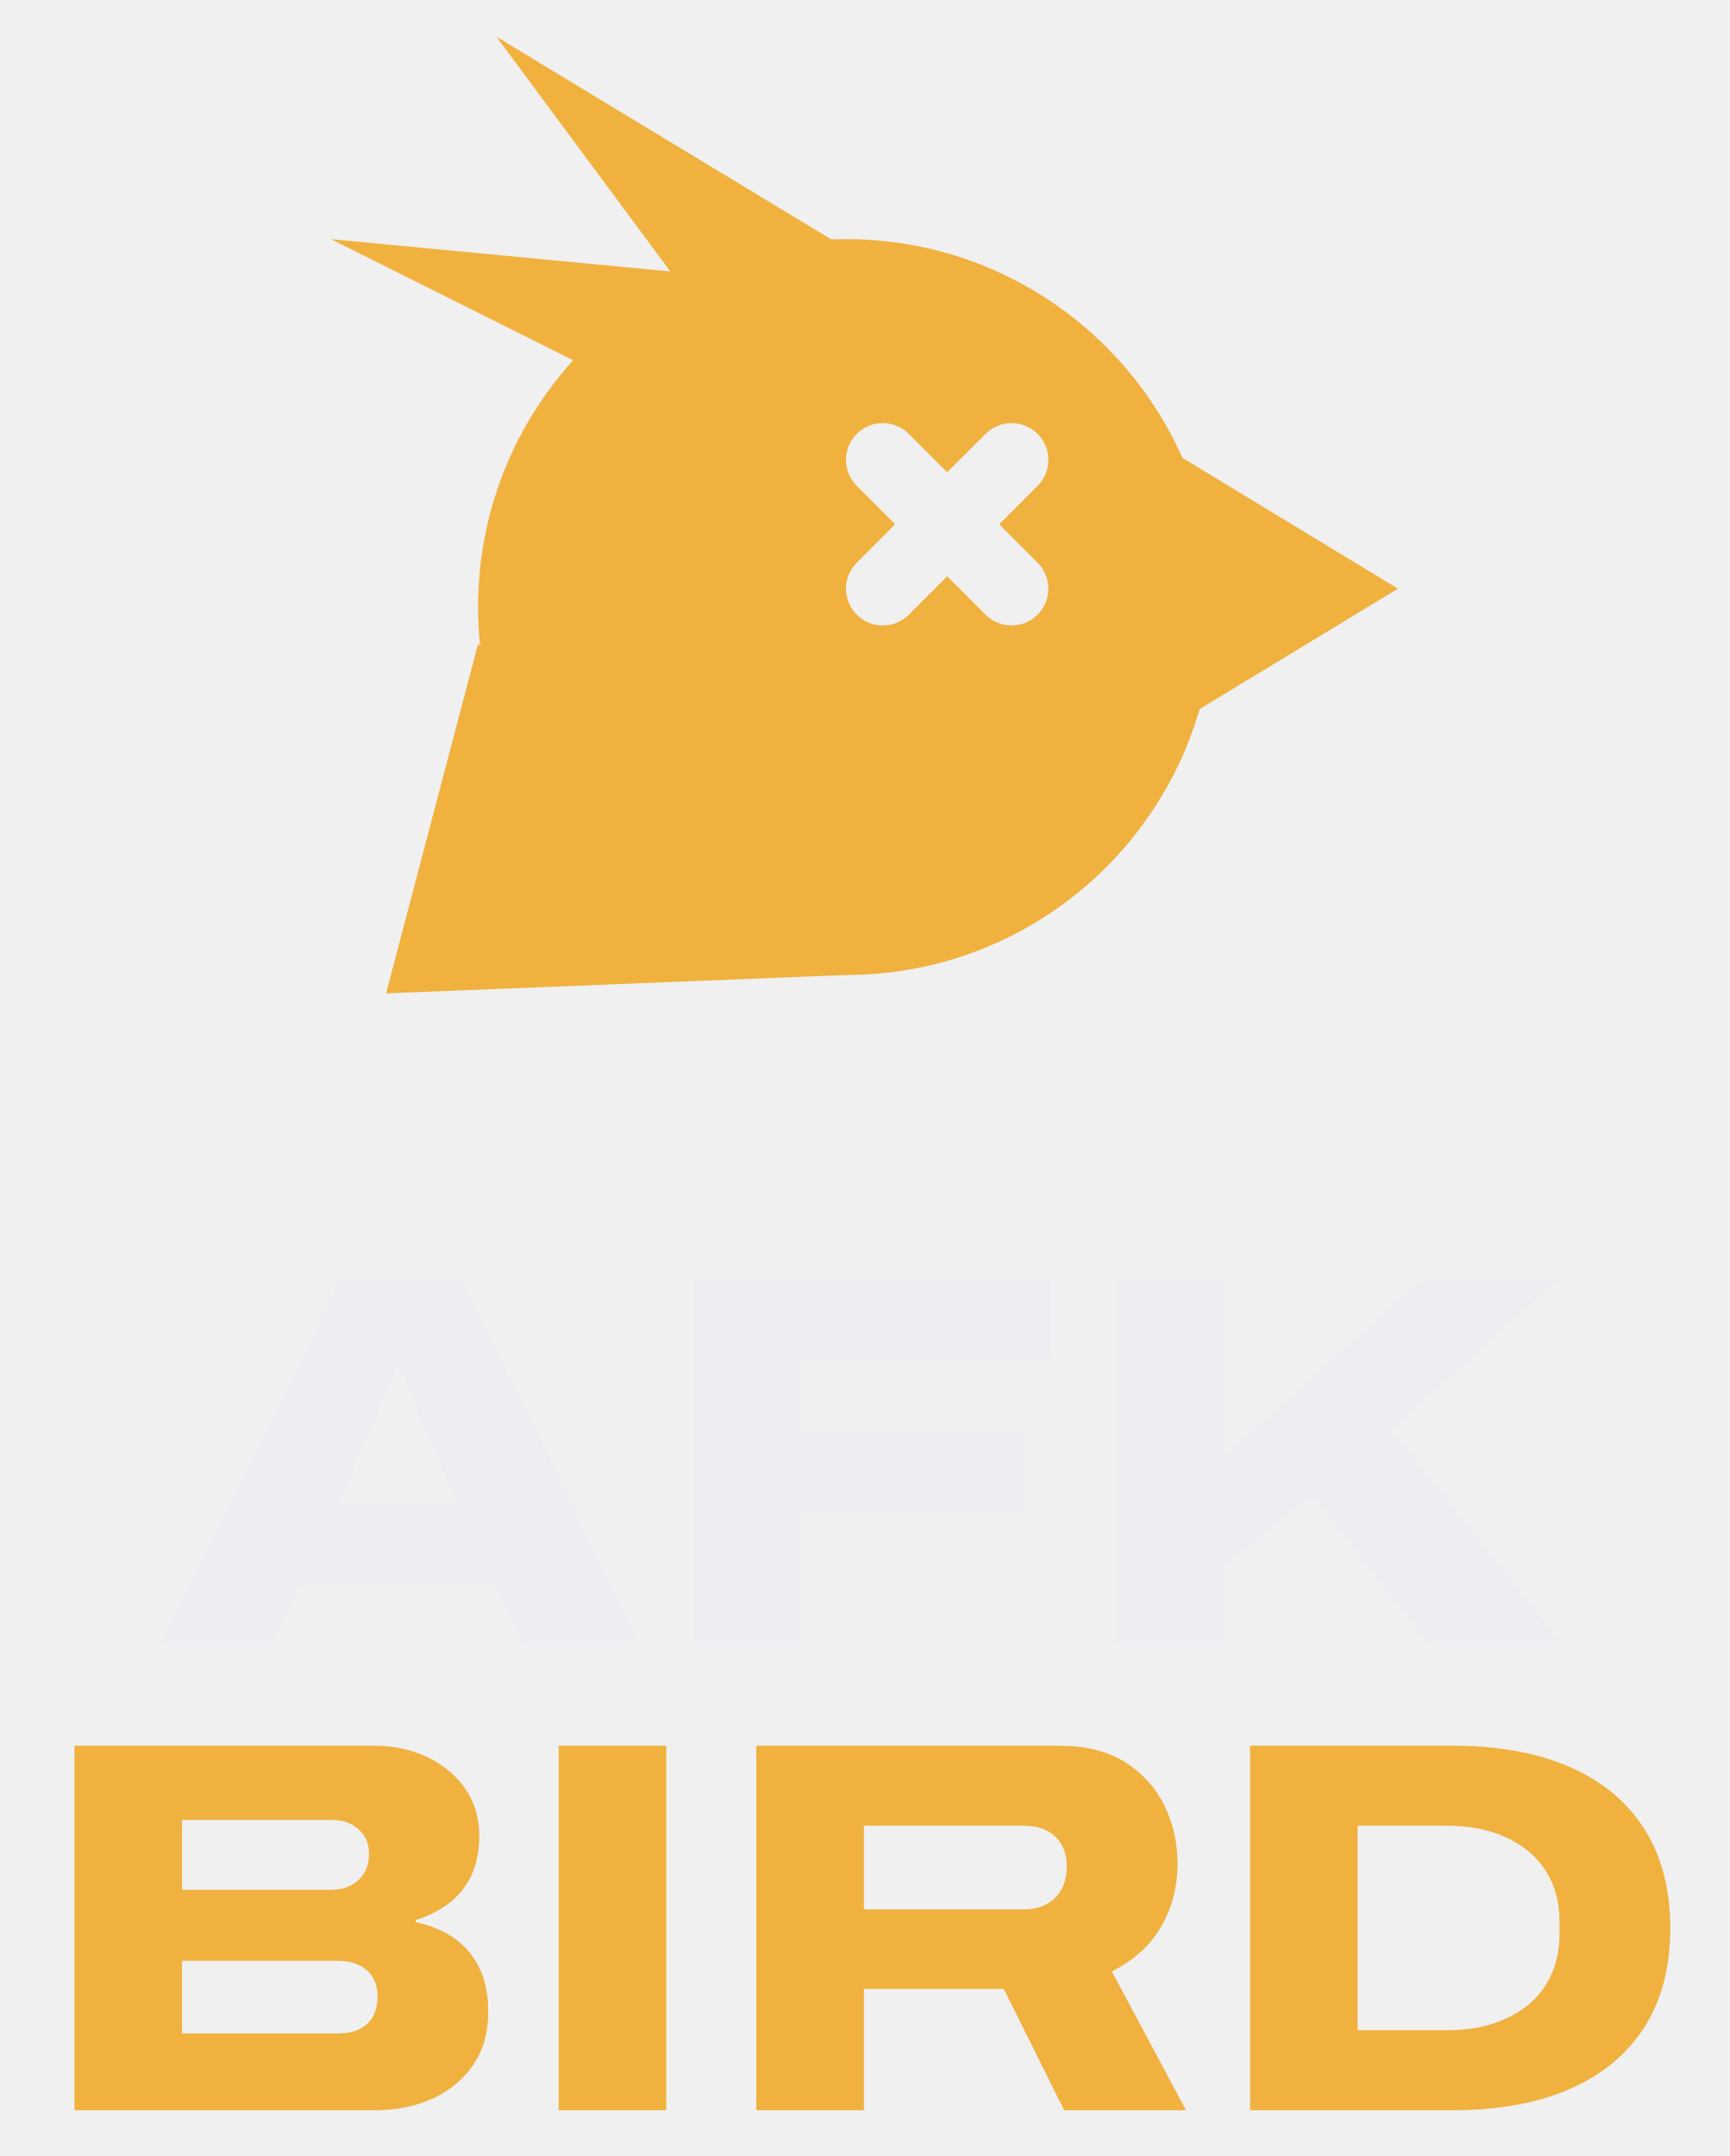
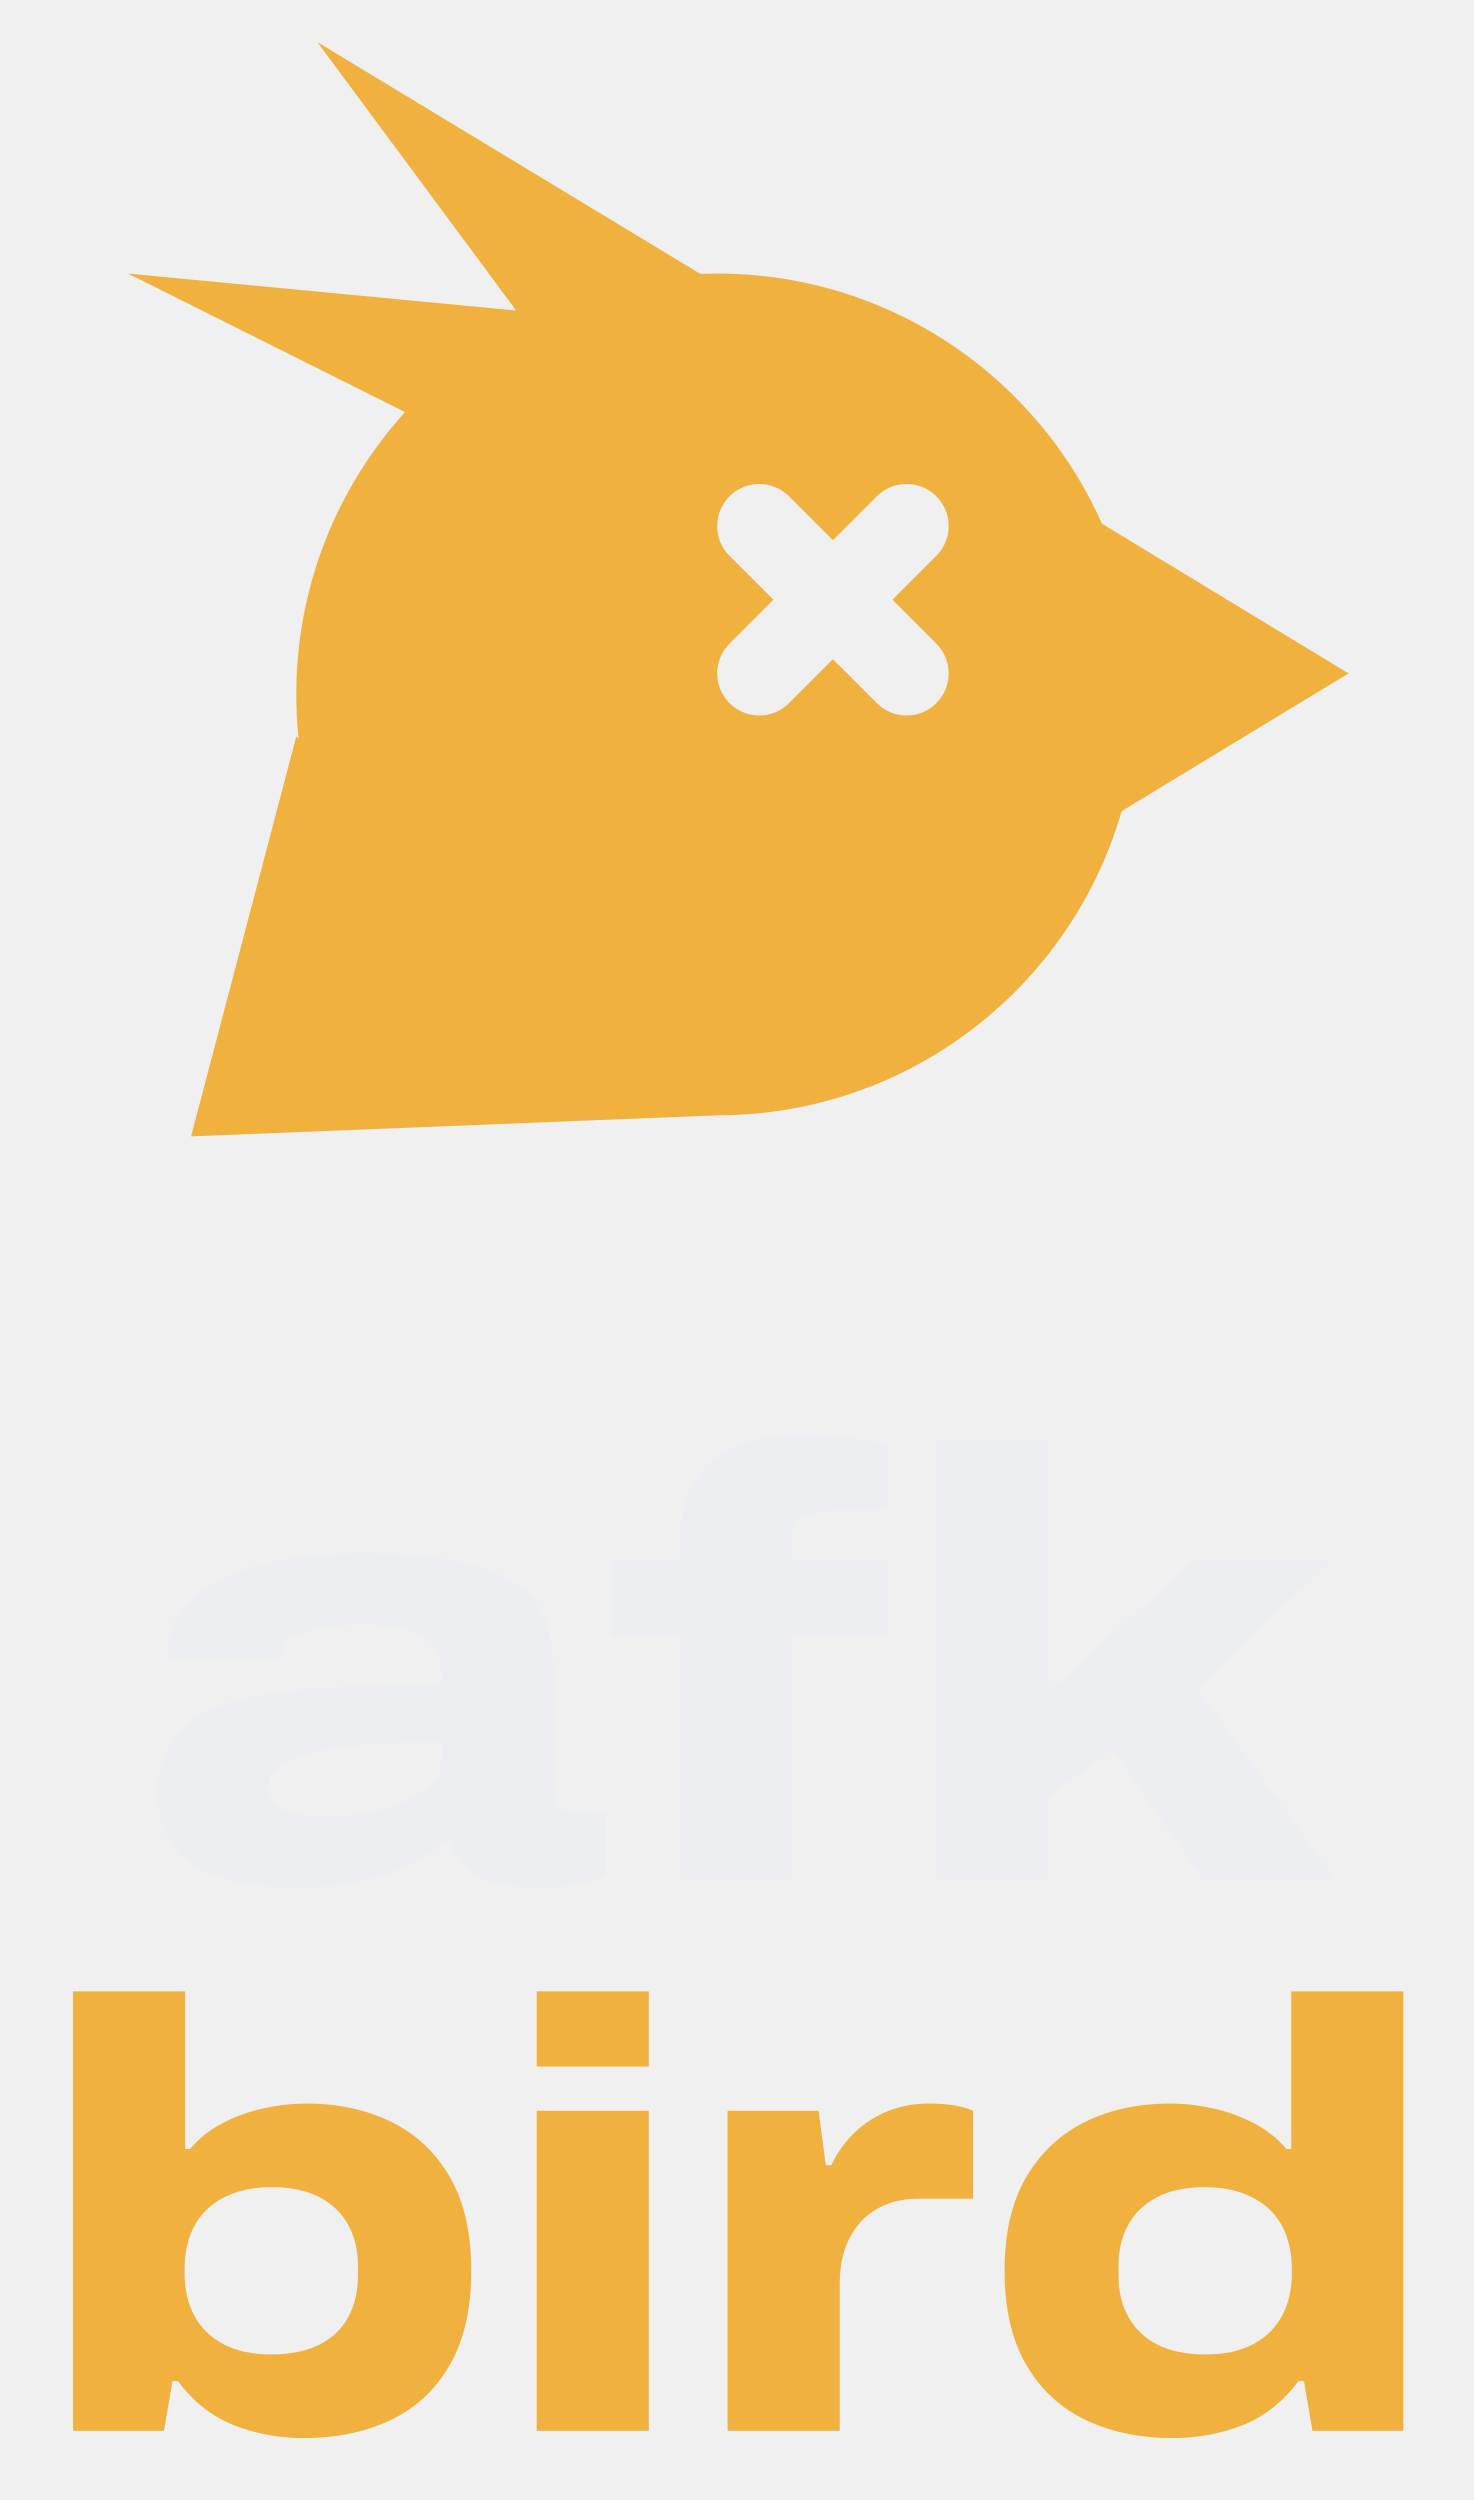
- <svg xmlns="http://www.w3.org/2000/svg" viewBox="0 0 235 293" width="235" height="293">
-   <g transform="translate(42.47 0.00) scale(1.25)">
+ <svg xmlns="http://www.w3.org/2000/svg" viewBox="0 0 175 297" width="175" height="297">
+   <g transform="translate(12.70 0.00) scale(1.25)">
    <defs>
      <mask id="eye-sd" maskUnits="userSpaceOnUse" x="0" y="0" width="120" height="120">
        <rect width="120" height="120" fill="#fff" />
        <g stroke="#000" stroke-width="8" stroke-linecap="round">
          <path d="M62 50 L76 64" />
          <path d="M76 50 L62 64" />
        </g>
      </mask>
    </defs>
    <g mask="url(#eye-sd)" fill="#F0B13E">
      <circle cx="58" cy="66" r="40" />
      <path d="M90 47 L118 64 L90 81 Z" />
      <path d="M30 40 L2 26 L44 30 Z" />
      <path d="M40 31 L20 4 L58 27 Z" />
      <path d="M18 70 L8 108 L58 106 Z" />
    </g>
  </g>
-   <path fill="#ECEEF2" transform="translate(20.88 223.39)" d="M1.08 0.0 25.416 -49.536H41.76L66.096 0.0H50.184L46.44 -7.92H19.944L16.2 0.0ZM24.84 -18.648H41.544L37.08 -28.728Q36.792 -29.376 36.288 -30.636Q35.784 -31.896 35.208 -33.3Q34.632 -34.704 34.2 -35.892Q33.768 -37.08 33.48 -37.656H32.976Q32.472 -36.36 31.752 -34.632Q31.032 -32.904 30.42 -31.32Q29.808 -29.736 29.304 -28.728ZM73.296 0.0V-49.536H121.968V-38.664H87.912V-28.656H118.224V-17.784H87.912V0.0ZM130.824 0.0V-49.536H145.44V-25.488L172.368 -49.536H190.872L168.264 -29.088L191.376 0.0H173.232L157.464 -20.304L145.44 -10.584V0.0Z" />
-   <path fill="#F0B13E" transform="translate(4.00 286.78)" d="M6.12 0.0V-49.536H46.8Q50.832 -49.536 54.072 -47.988Q57.312 -46.44 59.22 -43.704Q61.128 -40.968 61.128 -37.296Q61.128 -34.056 59.976 -31.752Q58.824 -29.448 56.844 -28.008Q54.864 -26.568 52.488 -25.848V-25.56Q55.296 -24.984 57.528 -23.508Q59.76 -22.032 61.056 -19.512Q62.352 -16.992 62.352 -13.392Q62.352 -9.144 60.3 -6.156Q58.248 -3.168 54.792 -1.584Q51.336 0.0 47.016 0.0ZM20.736 -10.44H42.12Q44.424 -10.44 45.864 -11.7Q47.304 -12.96 47.304 -15.552Q47.304 -16.92 46.692 -18.0Q46.08 -19.08 44.856 -19.692Q43.632 -20.304 41.904 -20.304H20.736ZM20.736 -29.952H40.896Q42.552 -29.952 43.704 -30.564Q44.856 -31.176 45.504 -32.256Q46.152 -33.336 46.152 -34.848Q46.152 -36.936 44.712 -38.196Q43.272 -39.456 41.112 -39.456H20.736ZM71.928 0.0V-49.536H86.544V0.0ZM98.784 0.0V-49.536H139.968Q145.368 -49.536 148.896 -47.304Q152.424 -45.072 154.224 -41.436Q156.024 -37.8 156.024 -33.48Q156.024 -28.8 153.792 -24.948Q151.56 -21.096 147.096 -18.864L157.176 0.0H140.616L132.408 -16.488H113.4V0.0ZM113.4 -27.288H135.144Q137.808 -27.288 139.392 -28.872Q140.976 -30.456 140.976 -33.12Q140.976 -34.848 140.256 -36.108Q139.536 -37.368 138.24 -38.016Q136.944 -38.664 135.144 -38.664H113.4ZM165.888 0.0V-49.536H193.536Q202.68 -49.536 209.304 -46.656Q215.928 -43.776 219.456 -38.232Q222.984 -32.688 222.984 -24.768Q222.984 -16.776 219.456 -11.268Q215.928 -5.76 209.304 -2.88Q202.68 0.0 193.536 0.0ZM180.504 -10.872H192.672Q196.128 -10.872 198.9 -11.772Q201.672 -12.672 203.688 -14.328Q205.704 -15.984 206.82 -18.432Q207.936 -20.88 207.936 -23.976V-25.632Q207.936 -28.728 206.82 -31.14Q205.704 -33.552 203.688 -35.208Q201.672 -36.864 198.9 -37.764Q196.128 -38.664 192.672 -38.664H180.504Z" />
+   <path fill="#ECEEF2" transform="translate(16.02 223.39)" d="M19.44 0.864Q15.912 0.864 12.852 0.36Q9.792 -0.144 7.524 -1.404Q5.256 -2.664 3.996 -4.86Q2.736 -7.056 2.736 -10.44Q2.736 -14.976 5.184 -17.604Q7.632 -20.232 12.168 -21.42Q16.704 -22.608 22.86 -22.932Q29.016 -23.256 36.432 -23.256V-24.408Q36.432 -26.64 35.316 -27.936Q34.2 -29.232 32.076 -29.808Q29.952 -30.384 26.784 -30.384Q24.48 -30.384 22.32 -30.024Q20.16 -29.664 18.792 -28.908Q17.424 -28.152 17.424 -26.856V-26.28H3.96Q3.888 -26.568 3.888 -26.784Q3.888 -27 3.888 -27.36Q3.888 -30.744 6.552 -33.336Q9.216 -35.928 14.472 -37.404Q19.728 -38.88 27.432 -38.88Q34.632 -38.88 39.6 -37.62Q44.568 -36.36 47.124 -33.588Q49.68 -30.816 49.68 -26.136V-10.944Q49.68 -9.72 50.256 -8.928Q50.832 -8.136 52.056 -8.136H55.872V-0.504Q54.864 -0.072 52.632 0.396Q50.4 0.864 47.88 0.864Q44.352 0.864 42.192 0.144Q40.032 -0.576 38.988 -1.836Q37.944 -3.096 37.512 -4.608H36.936Q34.92 -2.952 32.22 -1.692Q29.52 -0.432 26.352 0.216Q23.184 0.864 19.44 0.864ZM23.184 -7.56Q24.84 -7.56 27.036 -7.956Q29.232 -8.352 31.392 -9.144Q33.552 -9.936 34.992 -11.196Q36.432 -12.456 36.432 -14.256V-16.416Q29.304 -16.416 24.768 -15.84Q20.232 -15.264 18.072 -14.076Q15.912 -12.888 15.912 -11.016Q15.912 -9.576 16.956 -8.82Q18.0 -8.064 19.692 -7.812Q21.384 -7.56 23.184 -7.56ZM64.728 0.0V-28.944H56.664V-38.016H64.728V-40.032Q64.728 -44.496 66.492 -47.376Q68.256 -50.256 71.532 -51.624Q74.808 -52.992 79.272 -52.992Q80.784 -52.992 82.62 -52.848Q84.456 -52.704 86.256 -52.416Q88.056 -52.128 89.424 -51.768V-43.992H84.672Q80.856 -43.992 79.416 -43.092Q77.976 -42.192 77.976 -40.032V-38.016H89.424V-28.944H77.976V0.0ZM95.256 0.0V-52.2H108.576V-22.464L125.856 -38.016H142.2L126.216 -22.824L142.704 0.0H127.008L116.136 -15.48L108.576 -10.008V0.0Z" />
+   <path fill="#F0B13E" transform="translate(4.00 288.78)" d="M32.04 0.864Q27.72 0.864 23.832 -0.648Q19.944 -2.16 17.136 -5.904H16.488L15.48 0.0H4.68V-52.2H18.0V-33.48H18.576Q20.16 -35.352 22.428 -36.54Q24.696 -37.728 27.288 -38.304Q29.88 -38.88 32.4 -38.88Q38.016 -38.88 42.444 -36.72Q46.872 -34.56 49.428 -30.168Q51.984 -25.776 51.984 -19.008Q51.984 -12.24 49.428 -7.812Q46.872 -3.384 42.372 -1.26Q37.872 0.864 32.04 0.864ZM28.224 -9.072Q31.608 -9.072 33.912 -10.224Q36.216 -11.376 37.368 -13.5Q38.52 -15.624 38.52 -18.36V-19.584Q38.52 -22.392 37.368 -24.48Q36.216 -26.568 33.948 -27.756Q31.68 -28.944 28.296 -28.944Q25.704 -28.944 23.76 -28.224Q21.816 -27.504 20.52 -26.244Q19.224 -24.984 18.576 -23.184Q17.928 -21.384 17.928 -19.224V-18.72Q17.928 -15.84 19.08 -13.68Q20.232 -11.52 22.536 -10.296Q24.84 -9.072 28.224 -9.072ZM59.76 -43.272V-52.2H73.08V-43.272ZM59.76 0.0V-38.016H73.08V0.0ZM82.44 0.0V-38.016H93.24L94.104 -31.536H94.752Q95.832 -33.84 97.596 -35.496Q99.36 -37.152 101.592 -38.016Q103.824 -38.88 106.344 -38.88Q107.784 -38.88 109.116 -38.7Q110.448 -38.52 111.6 -38.016V-27.576H105.264Q102.744 -27.576 100.944 -26.748Q99.144 -25.92 97.992 -24.516Q96.84 -23.112 96.3 -21.348Q95.76 -19.584 95.76 -17.568V0.0ZM135.288 0.864Q129.528 0.864 125.028 -1.26Q120.528 -3.384 117.936 -7.812Q115.344 -12.24 115.344 -19.008Q115.344 -25.776 117.936 -30.168Q120.528 -34.56 124.956 -36.72Q129.384 -38.88 135.0 -38.88Q137.52 -38.88 140.112 -38.304Q142.704 -37.728 144.972 -36.54Q147.24 -35.352 148.824 -33.48H149.4V-52.2H162.72V0.0H151.92L150.912 -5.904H150.264Q147.456 -2.16 143.568 -0.648Q139.68 0.864 135.288 0.864ZM139.176 -9.072Q142.632 -9.072 144.9 -10.296Q147.168 -11.52 148.32 -13.68Q149.472 -15.84 149.472 -18.72V-19.224Q149.472 -21.384 148.824 -23.184Q148.176 -24.984 146.88 -26.244Q145.584 -27.504 143.64 -28.224Q141.696 -28.944 139.104 -28.944Q135.72 -28.944 133.452 -27.756Q131.184 -26.568 130.032 -24.48Q128.88 -22.392 128.88 -19.584V-18.36Q128.88 -15.624 130.068 -13.5Q131.256 -11.376 133.524 -10.224Q135.792 -9.072 139.176 -9.072Z" />
</svg>
